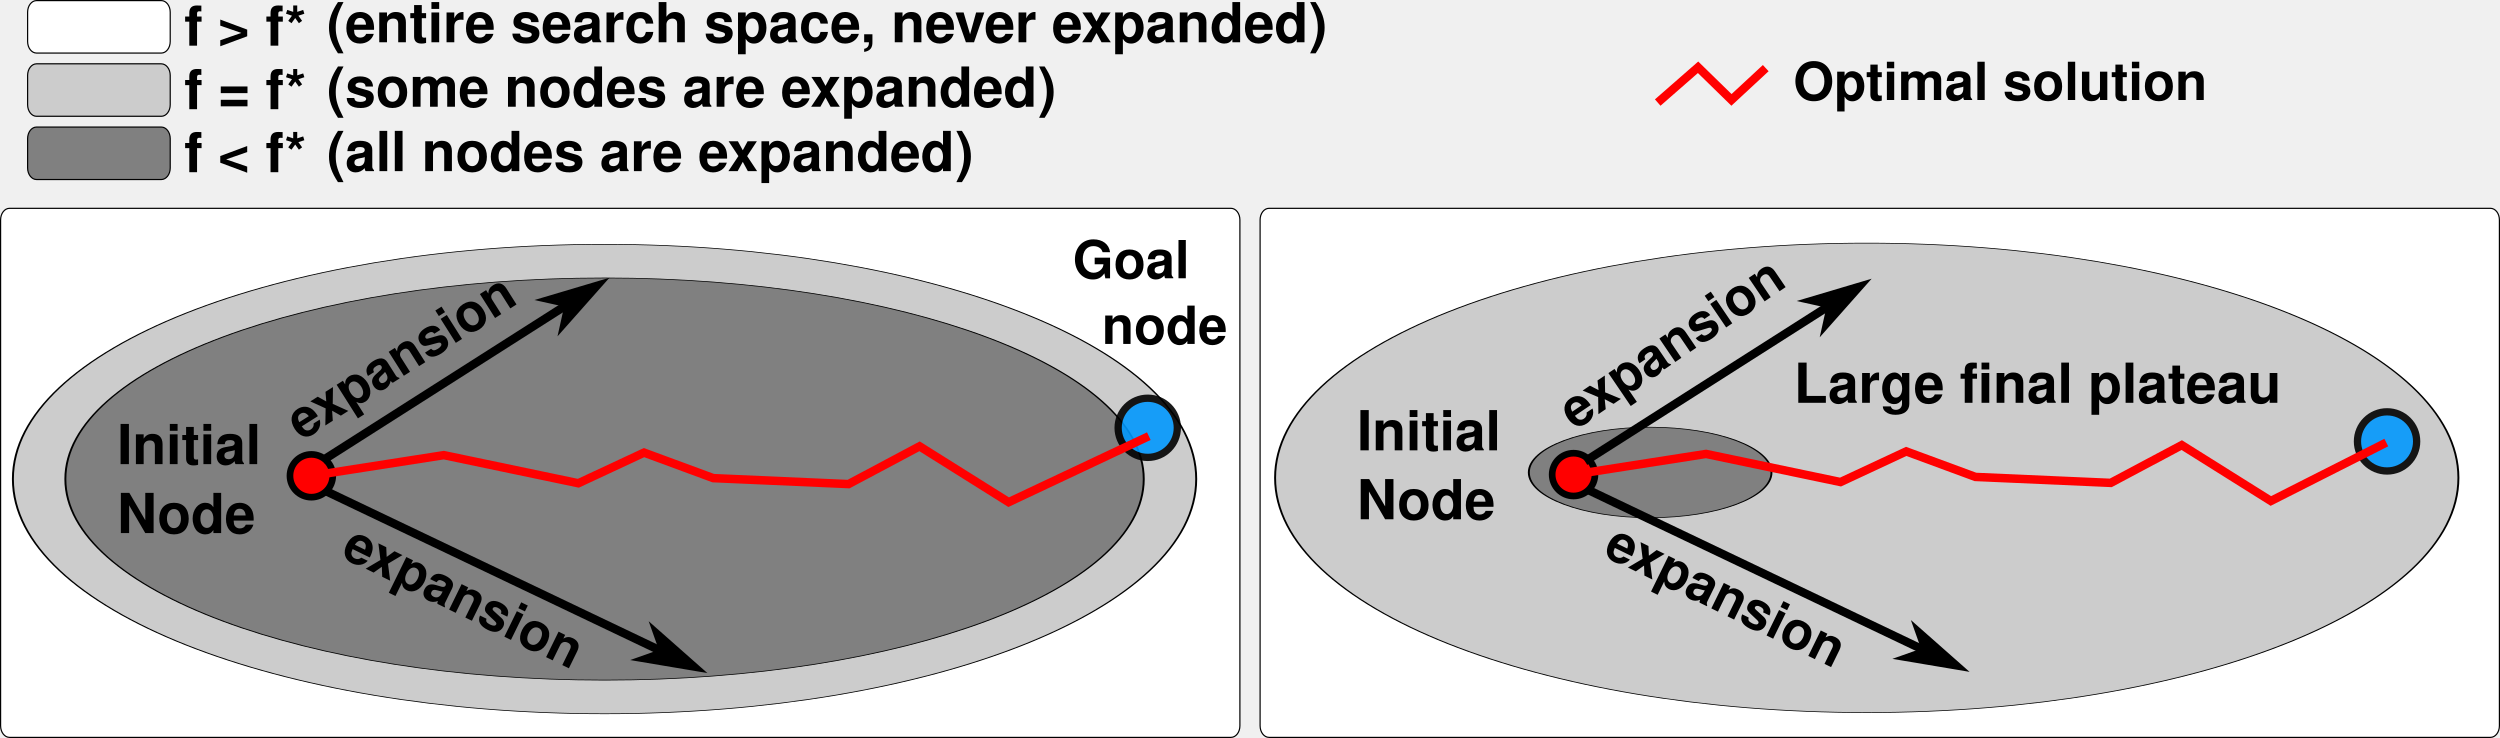
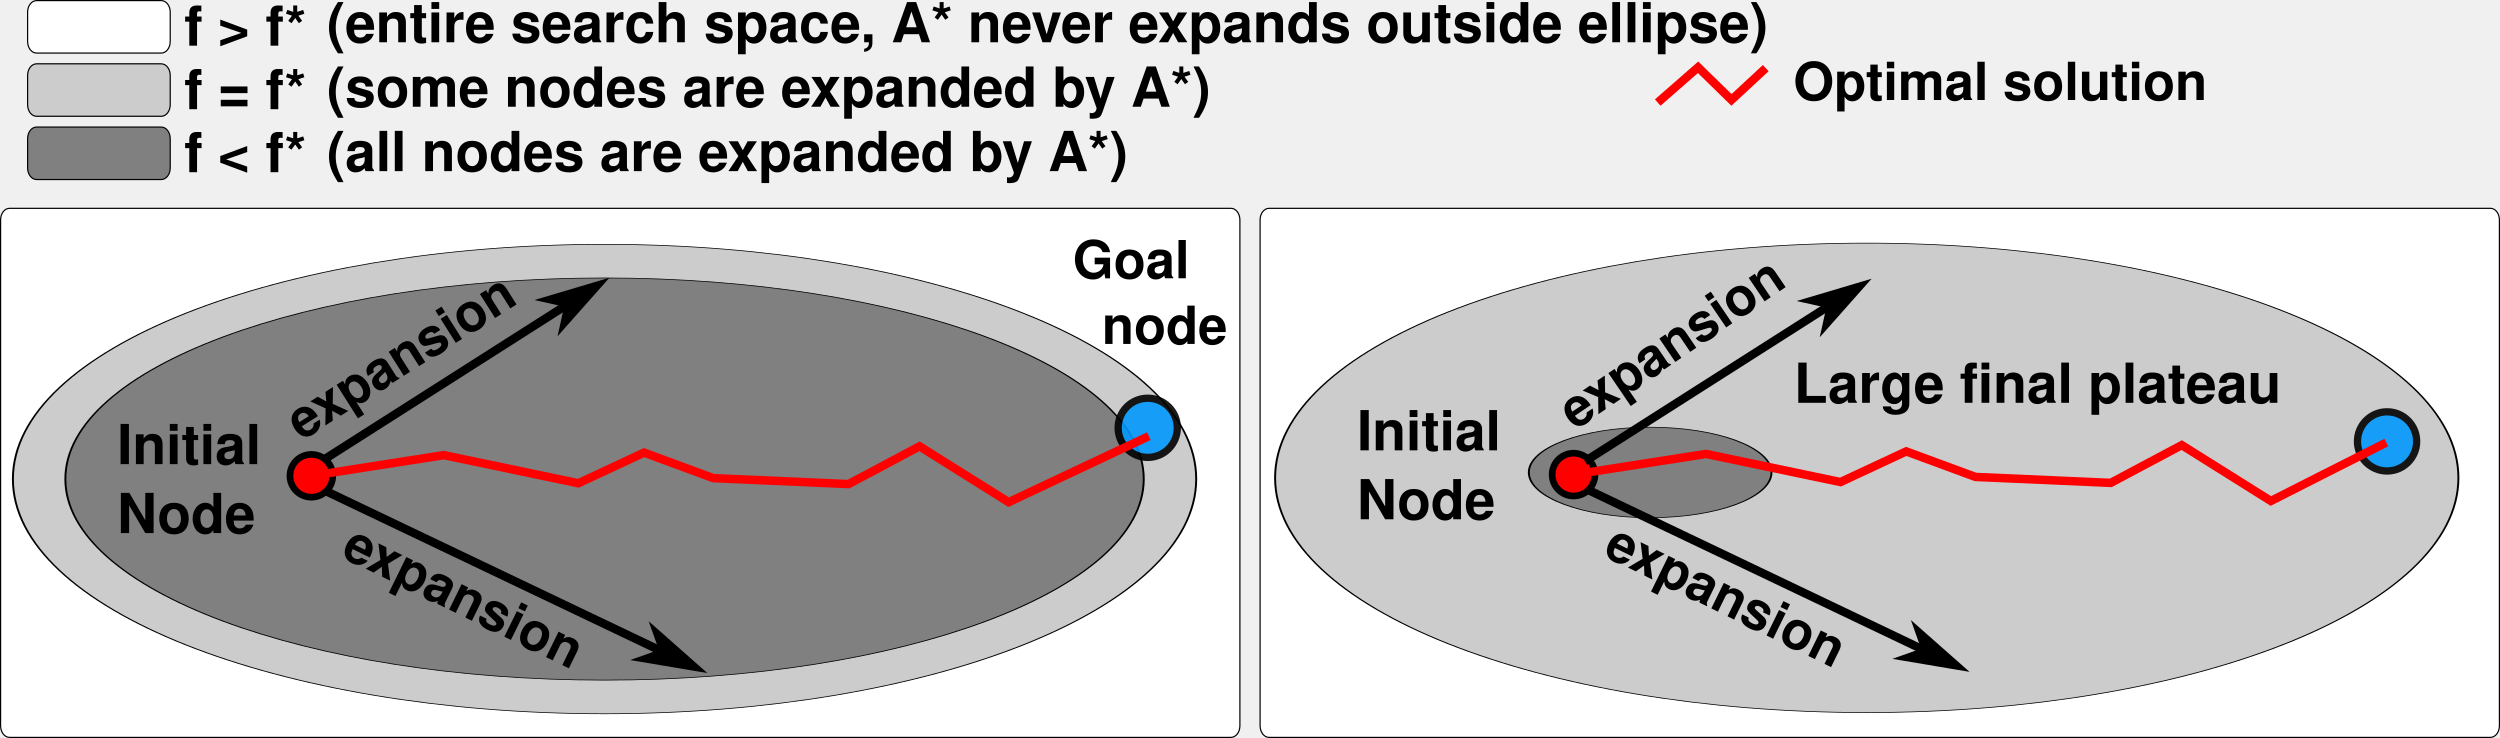
<svg xmlns="http://www.w3.org/2000/svg" width="543.866" height="160.543" id="svg2" version="1.1">
  <defs id="defs4">
    <marker orient="auto" refY="0" refX="0" id="Arrow1Send" style="overflow:visible">
      <path id="path6182" d="M 0,0 5,-5 -12.5,0 5,5 0,0 z" style="fill-rule:evenodd;stroke:#000000;stroke-width:1pt" transform="matrix(-0.2,0,0,-0.2,-1.2,0)" />
    </marker>
    <marker orient="auto" refY="0" refX="0" id="Arrow1Mend" style="overflow:visible">
      <path id="path6106" d="M 0,0 5,-5 -12.5,0 5,5 0,0 z" style="fill-rule:evenodd;stroke:#000000;stroke-width:1pt" transform="matrix(-0.4,0,0,-0.4,-4,0)" />
    </marker>
    <marker orient="auto" refY="0" refX="0" id="Arrow1Lstart" style="overflow:visible">
      <path id="path14925" d="M 0,0 5,-5 -12.5,0 5,5 0,0 z" style="fill-rule:evenodd;stroke:#000000;stroke-width:1pt" transform="matrix(0.8,0,0,0.8,10,0)" />
    </marker>
    <marker orient="auto" refY="0" refX="0" id="Arrow1Lend" style="overflow:visible">
      <path id="path14928" d="M 0,0 5,-5 -12.5,0 5,5 0,0 z" style="fill-rule:evenodd;stroke:#000000;stroke-width:1pt" transform="matrix(-0.8,0,0,-0.8,-10,0)" />
    </marker>
    <marker orient="auto" refY="0" refX="0" id="Arrow1Lstart-7" style="overflow:visible">
      <path id="path14925-5" d="M 0,0 5,-5 -12.5,0 5,5 0,0 z" style="fill-rule:evenodd;stroke:#000000;stroke-width:1pt" transform="matrix(0.8,0,0,0.8,10,0)" />
    </marker>
    <marker orient="auto" refY="0" refX="0" id="Arrow1Lend-5" style="overflow:visible">
      <path id="path14928-5" d="M 0,0 5,-5 -12.5,0 5,5 0,0 z" style="fill-rule:evenodd;stroke:#000000;stroke-width:1pt" transform="matrix(-0.8,0,0,-0.8,-10,0)" />
    </marker>
    <marker orient="auto" refY="0" refX="0" id="Arrow1Lend-2" style="overflow:visible">
      <path id="path14928-0" d="M 0,0 5,-5 -12.5,0 5,5 0,0 z" style="fill-rule:evenodd;stroke:#000000;stroke-width:1pt" transform="matrix(-0.8,0,0,-0.8,-10,0)" />
    </marker>
    <marker orient="auto" refY="0" refX="0" id="Arrow1Lend-58" style="overflow:visible">
      <path id="path14928-9" d="M 0,0 5,-5 -12.5,0 5,5 0,0 z" style="fill-rule:evenodd;stroke:#000000;stroke-width:1pt" transform="matrix(-0.8,0,0,-0.8,-10,0)" />
    </marker>
    <marker orient="auto" refY="0" refX="0" id="Arrow1Lend-6" style="overflow:visible">
      <path id="path14928-6" d="M 0,0 5,-5 -12.5,0 5,5 0,0 z" style="fill-rule:evenodd;stroke:#000000;stroke-width:1pt" transform="matrix(-0.8,0,0,-0.8,-10,0)" />
    </marker>
    <marker orient="auto" refY="0" refX="0" id="Arrow1Send-0" style="overflow:visible">
      <path id="path6182-1" d="M 0,0 5,-5 -12.5,0 5,5 0,0 z" style="fill-rule:evenodd;stroke:#000000;stroke-width:1pt" transform="matrix(-0.2,0,0,-0.2,-1.2,0)" />
    </marker>
    <marker orient="auto" refY="0" refX="0" id="Arrow1Send-8" style="overflow:visible">
      <path id="path6182-0" d="M 0,0 5,-5 -12.5,0 5,5 0,0 z" style="fill-rule:evenodd;stroke:#000000;stroke-width:1pt" transform="matrix(-0.2,0,0,-0.2,-1.2,0)" />
    </marker>
    <marker orient="auto" refY="0" refX="0" id="Arrow1Send-6" style="overflow:visible">
      <path id="path6182-6" d="M 0,0 5,-5 -12.5,0 5,5 0,0 z" style="fill-rule:evenodd;stroke:#000000;stroke-width:1pt" transform="matrix(-0.2,0,0,-0.2,-1.2,0)" />
    </marker>
    <marker orient="auto" refY="0" refX="0" id="Arrow1Send-61" style="overflow:visible">
      <path id="path6182-18" d="M 0,0 5,-5 -12.5,0 5,5 0,0 z" style="fill-rule:evenodd;stroke:#000000;stroke-width:1pt" transform="matrix(-0.2,0,0,-0.2,-1.2,0)" />
    </marker>
    <marker orient="auto" refY="0" refX="0" id="Arrow1Mend-3" style="overflow:visible">
      <path id="path6106-4" d="M 0,0 5,-5 -12.5,0 5,5 0,0 z" style="fill-rule:evenodd;stroke:#000000;stroke-width:1pt" transform="matrix(-0.4,0,0,-0.4,-4,0)" />
    </marker>
    <marker orient="auto" refY="0" refX="0" id="Arrow1Mend-8" style="overflow:visible">
      <path id="path6106-9" d="M 0,0 5,-5 -12.5,0 5,5 0,0 z" style="fill-rule:evenodd;stroke:#000000;stroke-width:1pt" transform="matrix(-0.4,0,0,-0.4,-4,0)" />
    </marker>
    <marker orient="auto" refY="0" refX="0" id="Arrow1Mend-30" style="overflow:visible">
      <path id="path6106-97" d="M 0,0 5,-5 -12.5,0 5,5 0,0 z" style="fill-rule:evenodd;stroke:#000000;stroke-width:1pt" transform="matrix(-0.4,0,0,-0.4,-4,0)" />
    </marker>
    <marker orient="auto" refY="0" refX="0" id="marker3070" style="overflow:visible">
      <path id="path3072" d="M 0,0 5,-5 -12.5,0 5,5 0,0 z" style="fill-rule:evenodd;stroke:#000000;stroke-width:1pt" transform="matrix(-0.4,0,0,-0.4,-4,0)" />
    </marker>
    <marker orient="auto" refY="0" refX="0" id="Arrow1Mstart" style="overflow:visible">
      <path id="path6043" d="M 0,0 5,-5 -12.5,0 5,5 0,0 z" style="fill-rule:evenodd;stroke:#000000;stroke-width:1pt" transform="matrix(0.4,0,0,0.4,4,0)" />
    </marker>
    <marker orient="auto" refY="0" refX="0" id="marker3076" style="overflow:visible">
      <path id="path3078" d="M 0,0 5,-5 -12.5,0 5,5 0,0 z" style="fill-rule:evenodd;stroke:#000000;stroke-width:1pt" transform="matrix(-0.4,0,0,-0.4,-4,0)" />
    </marker>
    <marker orient="auto" refY="0" refX="0" id="marker3080" style="overflow:visible">
      <path id="path3082" d="M 0,0 5,-5 -12.5,0 5,5 0,0 z" style="fill-rule:evenodd;stroke:#000000;stroke-width:1pt" transform="matrix(-0.4,0,0,-0.4,-4,0)" />
    </marker>
    <marker orient="auto" refY="0" refX="0" id="marker3084" style="overflow:visible">
      <path id="path3086" d="M 0,0 5,-5 -12.5,0 5,5 0,0 z" style="fill-rule:evenodd;stroke:#000000;stroke-width:1pt" transform="matrix(-0.4,0,0,-0.4,-4,0)" />
    </marker>
    <marker orient="auto" refY="0" refX="0" id="Arrow1Mend-5" style="overflow:visible">
      <path id="path6106-8" d="M 0,0 5,-5 -12.5,0 5,5 0,0 z" style="fill-rule:evenodd;stroke:#000000;stroke-width:1pt" transform="matrix(-0.4,0,0,-0.4,-4,0)" />
    </marker>
    <marker orient="auto" refY="0" refX="0" id="marker3134" style="overflow:visible">
      <path id="path3136" d="M 0,0 5,-5 -12.5,0 5,5 0,0 z" style="fill-rule:evenodd;stroke:#000000;stroke-width:1pt" transform="matrix(-0.4,0,0,-0.4,-4,0)" />
    </marker>
    <marker orient="auto" refY="0" refX="0" id="marker3138" style="overflow:visible">
      <path id="path3140" d="M 0,0 5,-5 -12.5,0 5,5 0,0 z" style="fill-rule:evenodd;stroke:#000000;stroke-width:1pt" transform="matrix(-0.4,0,0,-0.4,-4,0)" />
    </marker>
    <marker orient="auto" refY="0" refX="0" id="marker3142" style="overflow:visible">
      <path id="path3144" d="M 0,0 5,-5 -12.5,0 5,5 0,0 z" style="fill-rule:evenodd;stroke:#000000;stroke-width:1pt" transform="matrix(-0.4,0,0,-0.4,-4,0)" />
    </marker>
    <marker orient="auto" refY="0" refX="0" id="Arrow1Mend-84" style="overflow:visible">
      <path id="path6106-7" d="M 0,0 5,-5 -12.5,0 5,5 0,0 z" style="fill-rule:evenodd;stroke:#000000;stroke-width:1pt" transform="matrix(-0.4,0,0,-0.4,-4,0)" />
    </marker>
    <marker orient="auto" refY="0" refX="0" id="marker3251" style="overflow:visible">
      <path id="path3253" d="M 0,0 5,-5 -12.5,0 5,5 0,0 z" style="fill-rule:evenodd;stroke:#000000;stroke-width:1pt" transform="matrix(-0.4,0,0,-0.4,-4,0)" />
    </marker>
    <marker orient="auto" refY="0" refX="0" id="marker3255" style="overflow:visible">
      <path id="path3257" d="M 0,0 5,-5 -12.5,0 5,5 0,0 z" style="fill-rule:evenodd;stroke:#000000;stroke-width:1pt" transform="matrix(-0.4,0,0,-0.4,-4,0)" />
    </marker>
    <marker orient="auto" refY="0" refX="0" id="marker3259" style="overflow:visible">
      <path id="path3261" d="M 0,0 5,-5 -12.5,0 5,5 0,0 z" style="fill-rule:evenodd;stroke:#000000;stroke-width:1pt" transform="matrix(-0.4,0,0,-0.4,-4,0)" />
    </marker>
    <marker orient="auto" refY="0" refX="0" id="Arrow1Mend-55" style="overflow:visible">
      <path id="path6106-6" d="M 0,0 5,-5 -12.5,0 5,5 0,0 z" style="fill-rule:evenodd;stroke:#000000;stroke-width:1pt" transform="matrix(-0.4,0,0,-0.4,-4,0)" />
    </marker>
  </defs>
  <g id="layer2" style="display:inline" transform="translate(21.22683,-673.5899)">
    <rect style="color:#000000;fill:#ffffff;fill-opacity:1;fill-rule:nonzero;stroke:#000000;stroke-width:0.26;stroke-linecap:butt;stroke-linejoin:miter;stroke-miterlimit:4;stroke-opacity:1;stroke-dasharray:none;stroke-dashoffset:0;marker:none;visibility:visible;display:inline;overflow:visible;enable-background:accumulate" id="rect3219-1" width="269.606" height="115.095" x="252.903" y="718.908" rx="1.944" ry="2.515" />
    <rect style="color:#000000;fill:#ffffff;fill-opacity:1;fill-rule:nonzero;stroke:#000000;stroke-width:0.26;stroke-linecap:butt;stroke-linejoin:miter;stroke-miterlimit:4;stroke-opacity:1;stroke-dasharray:none;stroke-dashoffset:0;marker:none;visibility:visible;display:inline;overflow:visible;enable-background:accumulate" id="rect3219" width="269.606" height="115.095" x="-21.097" y="718.908" rx="1.944" ry="2.515" />
    <g transform="matrix(0.238017,0,0,0.238017,15.57319,699.5225)" id="g9563" />
    <text id="text8924-4-9" y="697.347" x="18.875" style="font-size:12px;font-style:normal;font-variant:normal;font-weight:bold;font-stretch:normal;text-indent:0;text-align:start;text-decoration:none;line-height:125%;letter-spacing:normal;word-spacing:normal;text-transform:none;direction:ltr;block-progression:tb;writing-mode:lr-tb;text-anchor:start;baseline-shift:baseline;color:#000000;fill:#000000;fill-opacity:1;fill-rule:evenodd;stroke:none;stroke-width:3.949;marker:none;marker-end:url(#Arrow1Mend);visibility:visible;display:inline;overflow:visible;enable-background:accumulate;font-family:Nimbus Sans L;-inkscape-font-specification:Nimbus Sans L Bold" xml:space="preserve">
      <tspan y="697.347" x="18.875" id="tspan16300-1-6">f = f*</tspan>
    </text>
    <text id="text8924-4-9-1" y="683.534" x="18.875" style="font-size:12px;font-style:normal;font-variant:normal;font-weight:bold;font-stretch:normal;text-indent:0;text-align:start;text-decoration:none;line-height:125%;letter-spacing:normal;word-spacing:normal;text-transform:none;direction:ltr;block-progression:tb;writing-mode:lr-tb;text-anchor:start;baseline-shift:baseline;color:#000000;fill:#000000;fill-opacity:1;fill-rule:evenodd;stroke:none;stroke-width:3.949;marker:none;marker-end:url(#Arrow1Mend);visibility:visible;display:inline;overflow:visible;enable-background:accumulate;font-family:Nimbus Sans L;-inkscape-font-specification:Nimbus Sans L Bold" xml:space="preserve">
      <tspan y="683.534" x="18.875" id="tspan16300-1-6-8">f &gt; f*</tspan>
    </text>
    <text xml:space="preserve" style="font-size:11.425px;font-style:normal;font-variant:normal;font-weight:bold;font-stretch:normal;text-indent:0;text-align:start;text-decoration:none;line-height:125%;letter-spacing:normal;word-spacing:normal;text-transform:none;direction:ltr;block-progression:tb;writing-mode:lr-tb;text-anchor:start;baseline-shift:baseline;color:#000000;fill:#000000;fill-opacity:1;fill-rule:evenodd;stroke:none;stroke-width:5.244;marker:none;visibility:visible;display:inline;overflow:visible;enable-background:accumulate;font-family:Nimbus Sans L;-inkscape-font-specification:Nimbus Sans L Bold" x="368.897" y="695.347" id="text3966">
      <tspan id="tspan3968" x="368.897" y="695.347">Optimal solution</tspan>
    </text>
    <text xml:space="preserve" style="font-size:12px;font-style:normal;font-variant:normal;font-weight:bold;font-stretch:normal;text-indent:0;text-align:start;text-decoration:none;line-height:125%;letter-spacing:normal;word-spacing:normal;text-transform:none;direction:ltr;block-progression:tb;writing-mode:lr-tb;text-anchor:start;baseline-shift:baseline;color:#000000;fill:#000000;fill-opacity:1;fill-rule:evenodd;stroke:none;stroke-width:3.949;marker:none;marker-end:url(#Arrow1Mend);visibility:visible;display:inline;overflow:visible;enable-background:accumulate;font-family:Nimbus Sans L;-inkscape-font-specification:Nimbus Sans L Bold" x="49.861" y="696.803" id="text4003-1">
-       <tspan id="tspan4005-6" x="49.861" y="696.803">(some nodes are expanded)</tspan>
+       <tspan id="tspan4005-6" x="49.861" y="696.803">(some nodes are expanded by A*)</tspan>
    </text>
    <text xml:space="preserve" style="font-size:12px;font-style:normal;font-variant:normal;font-weight:bold;font-stretch:normal;text-indent:0;text-align:start;text-decoration:none;line-height:125%;letter-spacing:normal;word-spacing:normal;text-transform:none;direction:ltr;block-progression:tb;writing-mode:lr-tb;text-anchor:start;baseline-shift:baseline;color:#000000;fill:#000000;fill-opacity:1;fill-rule:evenodd;stroke:none;stroke-width:3.949;marker:none;marker-end:url(#Arrow1Mend);visibility:visible;display:inline;overflow:visible;enable-background:accumulate;font-family:Nimbus Sans L;-inkscape-font-specification:Nimbus Sans L Bold" x="49.861" y="710.814" id="text4003-1-7">
-       <tspan x="49.861" y="710.814" id="tspan4049">(all nodes are expanded)</tspan>
+       <tspan x="49.861" y="710.814" id="tspan4049">(all nodes are expanded by A*)</tspan>
    </text>
    <text xml:space="preserve" style="font-size:12px;font-style:normal;font-variant:normal;font-weight:bold;font-stretch:normal;text-indent:0;text-align:start;text-decoration:none;line-height:125%;letter-spacing:normal;word-spacing:normal;text-transform:none;direction:ltr;block-progression:tb;writing-mode:lr-tb;text-anchor:start;baseline-shift:baseline;color:#000000;fill:#000000;fill-opacity:1;fill-rule:evenodd;stroke:none;stroke-width:3.949;marker:none;marker-end:url(#Arrow1Mend);visibility:visible;display:inline;overflow:visible;enable-background:accumulate;font-family:Nimbus Sans L;-inkscape-font-specification:Nimbus Sans L Bold" x="18.875" y="711.045" id="text8924-4-9-8">
      <tspan id="tspan16300-1-6-5" x="18.875" y="711.045">f &lt; f*</tspan>
    </text>
    <rect style="color:#000000;fill:#ffffff;fill-opacity:1;fill-rule:evenodd;stroke:#000000;stroke-width:0.26;stroke-miterlimit:4;stroke-opacity:1;stroke-dasharray:none;marker:none;visibility:visible;display:inline;overflow:visible;enable-background:accumulate" id="rect5579" width="31.023" height="11.414" x="-15.22" y="673.72" rx="1.944" ry="2.515" />
    <rect style="color:#000000;fill:#cccccc;fill-opacity:1;fill-rule:nonzero;stroke:#000000;stroke-width:0.26;stroke-miterlimit:4;stroke-opacity:1;stroke-dasharray:none;marker:none;visibility:visible;display:inline;overflow:visible;enable-background:accumulate" id="rect5579-2" width="31.023" height="11.414" x="-15.22" y="687.475" rx="1.944" ry="2.515" />
    <rect style="color:#000000;fill:#808080;fill-opacity:1;fill-rule:nonzero;stroke:#000000;stroke-width:0.26;stroke-miterlimit:4;stroke-opacity:1;stroke-dasharray:none;marker:none;visibility:visible;display:inline;overflow:visible;enable-background:accumulate" id="rect5579-3" width="31.023" height="11.414" x="-15.22" y="701.231" rx="1.944" ry="2.515" />
    <text xml:space="preserve" style="font-size:7.343px;font-style:normal;font-variant:normal;font-weight:bold;font-stretch:normal;text-indent:0;text-align:start;text-decoration:none;line-height:125%;letter-spacing:normal;word-spacing:normal;text-transform:none;direction:ltr;block-progression:tb;writing-mode:lr-tb;text-anchor:start;baseline-shift:baseline;color:#000000;fill:#808080;fill-opacity:1;fill-rule:nonzero;stroke:#000000;stroke-width:0.26;stroke-linecap:butt;stroke-linejoin:miter;stroke-miterlimit:4;stroke-opacity:1;stroke-dasharray:none;stroke-dashoffset:0;marker:none;marker-end:url(#Arrow1Mend);visibility:visible;display:inline;overflow:visible;enable-background:accumulate;font-family:Nimbus Sans L;-inkscape-font-specification:Nimbus Sans L Bold" x="149.322" y="685.002" id="text5640">
      <tspan id="tspan5642" x="149.322" y="685.002" style="stroke-width:0.26" />
    </text>
    <path style="color:#000000;fill:#cccccc;fill-opacity:1;stroke:#000000;stroke-width:0.441;stroke-miterlimit:4;stroke-dasharray:none;marker:none;visibility:visible;display:inline;overflow:visible;enable-background:accumulate" id="path6605-2-8-3-4-8" d="m 641.144,193.608 c 0,78.3 -59.67,141.774 -133.278,141.774 -73.607,0 -133.278,-63.474 -133.278,-141.774 0,-78.3 59.67,-141.774 133.278,-141.774 73.607,0 133.278,63.474 133.278,141.774 z" transform="matrix(0.9657451,0,0,0.3601558,-105.5909,707.8147)" />
    <path style="color:#000000;fill:#808080;stroke:#000000;stroke-width:0.441;stroke-linecap:butt;stroke-linejoin:miter;stroke-miterlimit:4;stroke-opacity:1;stroke-dasharray:none;stroke-dashoffset:0;marker:none;visibility:visible;display:inline;overflow:visible;enable-background:accumulate" id="path6605-2-8-3-7" d="m 535.196,193.608 c 0,15.094 -12.236,27.33 -27.33,27.33 -15.094,0 -27.33,-12.236 -27.33,-27.33 0,-15.094 12.236,-27.33 27.33,-27.33 15.094,0 27.33,12.236 27.33,27.33 z" transform="matrix(0.9657451,0,0,0.3601558,-152.7106,706.644)" />
    <path transform="matrix(0.6582698,0,0,0.6582698,243.2957,683.2214)" style="color:#000000;fill:#ff0000;fill-opacity:1;fill-rule:evenodd;stroke:#000000;stroke-width:2.202;marker:none;visibility:visible;display:inline;overflow:visible;enable-background:accumulate" id="path2985-54-8-6" d="m 125.259,142.215 c 0,3.905 -3.166,7.071 -7.071,7.071 -3.905,0 -7.071,-3.166 -7.071,-7.071 0,-3.905 3.166,-7.071 7.071,-7.071 3.905,0 7.071,3.166 7.071,7.071 z" />
    <path style="fill:none;stroke:#000000;stroke-width:1.843;stroke-linecap:butt;stroke-linejoin:miter;stroke-miterlimit:4;stroke-opacity:1;stroke-dasharray:none;marker-start:none;marker-end:url(#Arrow1Mend);display:inline" d="m 324.337,780.204 79.63,37.982" id="path15908-7-6-3" />
    <path style="opacity:0.898;color:#000000;fill:#0197fd;fill-opacity:1;fill-rule:evenodd;stroke:#000000;stroke-width:4.32;stroke-miterlimit:4;stroke-dasharray:none;marker:none;visibility:visible;display:inline;overflow:visible;enable-background:accumulate" id="path5769-6" d="m 802.759,230.385 c 0,9.686 -7.852,17.538 -17.538,17.538 -9.686,0 -17.538,-7.852 -17.538,-17.538 0,-9.686 7.852,-17.538 17.538,-17.538 9.686,0 17.538,7.852 17.538,17.538 z" transform="matrix(0.3671305,0,0,0.3671305,209.7899,685.0345)" />
    <path style="fill:none;stroke:#ff0000;stroke-width:1.843;stroke-linecap:butt;stroke-linejoin:miter;stroke-miterlimit:5.3;stroke-opacity:1;stroke-dasharray:none;display:inline" d="m 321.095,776.837 28.817,-4.497 29.26,6.119 14.296,-6.667 15.054,5.551 29.437,1.296 15.447,-8.219 19.383,12.157 25.114,-12.71" id="path14326-3" />
    <text xml:space="preserve" style="font-size:11.425px;font-style:normal;font-variant:normal;font-weight:bold;font-stretch:normal;text-indent:0;text-align:start;text-decoration:none;line-height:125%;letter-spacing:normal;word-spacing:normal;text-transform:none;direction:ltr;block-progression:tb;writing-mode:lr-tb;text-anchor:start;baseline-shift:baseline;color:#000000;fill:#000000;fill-opacity:1;fill-rule:evenodd;stroke:none;stroke-width:5.244;marker:none;visibility:visible;display:inline;overflow:visible;enable-background:accumulate;font-family:Nimbus Sans L;-inkscape-font-specification:Nimbus Sans L Bold" x="643.506" y="569.122" id="text3050-8" transform="matrix(0.8979009,0.4401976,-0.4401976,0.8979009,0,0)">
      <tspan id="tspan3052-8" x="643.506" y="569.122">expansion</tspan>
    </text>
    <text xml:space="preserve" style="font-size:12px;font-style:normal;font-variant:normal;font-weight:bold;font-stretch:normal;text-indent:0;text-align:start;text-decoration:none;line-height:125%;letter-spacing:normal;word-spacing:normal;text-transform:none;direction:ltr;block-progression:tb;writing-mode:lr-tb;text-anchor:start;baseline-shift:baseline;color:#000000;fill:#000000;fill-opacity:1;fill-rule:evenodd;stroke:none;stroke-width:3.949;marker:none;marker-end:url(#Arrow1Mend);visibility:visible;display:inline;overflow:visible;enable-background:accumulate;font-family:Nimbus Sans L;-inkscape-font-specification:Nimbus Sans L Bold" x="273.977" y="771.551" id="text5529-5">
      <tspan id="tspan5531-3" x="273.977" y="771.551">Initial</tspan>
      <tspan x="273.977" y="786.551" id="tspan5550-6">Node</tspan>
    </text>
    <text xml:space="preserve" style="font-size:12px;font-style:normal;font-variant:normal;font-weight:bold;font-stretch:normal;text-indent:0;text-align:start;text-decoration:none;line-height:125%;letter-spacing:normal;word-spacing:normal;text-transform:none;direction:ltr;block-progression:tb;writing-mode:lr-tb;text-anchor:start;baseline-shift:baseline;color:#000000;fill:#000000;fill-opacity:1;fill-rule:evenodd;stroke:none;stroke-width:3.949;marker:none;marker-end:url(#Arrow1Mend);visibility:visible;display:inline;overflow:visible;enable-background:accumulate;font-family:Nimbus Sans L;-inkscape-font-specification:Nimbus Sans L Bold" x="369.03" y="761.22" id="text6507">
      <tspan id="tspan6509" x="369.03" y="761.22">Large final plateau</tspan>
    </text>
    <path style="color:#000000;fill:#cccccc;fill-opacity:1;stroke:#000000;stroke-width:0.441;stroke-miterlimit:4;stroke-dasharray:none;marker:none;visibility:visible;display:inline;overflow:visible;enable-background:accumulate" id="path6605-2-8-3-4" d="m 641.144,193.608 c 0,78.3 -59.67,141.774 -133.278,141.774 -73.607,0 -133.278,-63.474 -133.278,-141.774 0,-78.3 59.67,-141.774 133.278,-141.774 73.607,0 133.278,63.474 133.278,141.774 z" transform="matrix(0.9657451,0,0,0.3601558,-380.1777,708.0761)" />
    <path style="color:#000000;fill:#808080;stroke:#000000;stroke-width:0.441;stroke-linecap:butt;stroke-linejoin:miter;stroke-miterlimit:4;stroke-opacity:1;stroke-dasharray:none;stroke-dashoffset:0;marker:none;visibility:visible;display:inline;overflow:visible;enable-background:accumulate" id="path6605-2-8-3" d="m 629.325,193.608 c 0,67.08 -54.379,121.459 -121.459,121.459 -67.08,0 -121.459,-54.379 -121.459,-121.459 0,-67.08 54.379,-121.459 121.459,-121.459 67.08,0 121.459,54.379 121.459,121.459 z" transform="matrix(0.9657451,0,0,0.3601558,-380.1777,708.0761)" />
    <path transform="matrix(0.6582698,0,0,0.6582698,-31.291,683.4828)" style="color:#000000;fill:#ff0000;fill-opacity:1;fill-rule:evenodd;stroke:#000000;stroke-width:2.202;marker:none;visibility:visible;display:inline;overflow:visible;enable-background:accumulate" id="path2985-54-8" d="m 125.259,142.215 c 0,3.905 -3.166,7.071 -7.071,7.071 -3.905,0 -7.071,-3.166 -7.071,-7.071 0,-3.905 3.166,-7.071 7.071,-7.071 3.905,0 7.071,3.166 7.071,7.071 z" />
    <text xml:space="preserve" style="font-size:6.664px;font-style:italic;font-variant:normal;font-weight:normal;font-stretch:normal;text-indent:0;text-align:center;text-decoration:none;line-height:125%;letter-spacing:normal;word-spacing:normal;text-transform:none;direction:ltr;block-progression:tb;writing-mode:lr-tb;text-anchor:middle;baseline-shift:baseline;color:#000000;fill:#ffffff;fill-opacity:1;fill-rule:evenodd;stroke:#000000;stroke-width:0.666;stroke-linecap:butt;stroke-linejoin:miter;stroke-miterlimit:4;stroke-opacity:1;stroke-dasharray:none;stroke-dashoffset:0;marker:none;visibility:visible;display:inline;overflow:visible;enable-background:accumulate;font-family:Times New Roman;-inkscape-font-specification:'Times New Roman, Italic'" x="97.251" y="735.217" id="text16302">
      <tspan id="tspan16304" x="97.251" y="735.217" style="stroke-width:0.666" />
    </text>
    <path style="fill:none;stroke:#000000;stroke-width:1.843;stroke-linecap:butt;stroke-linejoin:miter;stroke-miterlimit:4;stroke-opacity:1;stroke-dasharray:none;marker-start:none;marker-end:url(#Arrow1Mend);display:inline" d="M 48.996,773.733 108.295,735.959" id="path15908-7" />
    <path style="fill:none;stroke:#000000;stroke-width:1.843;stroke-linecap:butt;stroke-linejoin:miter;stroke-miterlimit:4;stroke-opacity:1;stroke-dasharray:none;marker-start:none;marker-end:url(#Arrow1Mend);display:inline" d="m 49.751,780.466 79.63,37.982" id="path15908-7-6" />
    <path style="opacity:0.898;color:#000000;fill:#0197fd;fill-opacity:1;fill-rule:evenodd;stroke:#000000;stroke-width:4.32;stroke-miterlimit:4;stroke-dasharray:none;marker:none;visibility:visible;display:inline;overflow:visible;enable-background:accumulate" id="path5769" d="m 802.759,230.385 c 0,9.686 -7.852,17.538 -17.538,17.538 -9.686,0 -17.538,-7.852 -17.538,-17.538 0,-9.686 7.852,-17.538 17.538,-17.538 9.686,0 17.538,7.852 17.538,17.538 z" transform="matrix(0.3671305,0,0,0.3671305,-59.8215,682.0766)" />
    <path style="fill:none;stroke:#ff0000;stroke-width:1.843;stroke-linecap:butt;stroke-linejoin:miter;stroke-miterlimit:5.3;stroke-opacity:1;stroke-dasharray:none;display:inline" d="m 46.508,777.099 28.817,-4.497 29.26,6.119 14.296,-6.667 15.054,5.551 29.437,1.296 15.447,-8.219 19.383,12.157 30.494,-14.365" id="path14326" />
    <text xml:space="preserve" style="font-size:11.425px;font-style:normal;font-variant:normal;font-weight:bold;font-stretch:normal;text-indent:0;text-align:start;text-decoration:none;line-height:125%;letter-spacing:normal;word-spacing:normal;text-transform:none;direction:ltr;block-progression:tb;writing-mode:lr-tb;text-anchor:start;baseline-shift:baseline;color:#000000;fill:#000000;fill-opacity:1;fill-rule:evenodd;stroke:none;stroke-width:5.244;marker:none;visibility:visible;display:inline;overflow:visible;enable-background:accumulate;font-family:Nimbus Sans L;-inkscape-font-specification:Nimbus Sans L Bold" x="212.137" y="734.128" id="text3046">
      <tspan id="tspan3048" x="212.137" y="734.128">Goal</tspan>
      <tspan x="212.137" y="748.409" id="tspan3365">  node</tspan>
    </text>
    <text xml:space="preserve" style="font-size:11.425px;font-style:normal;font-variant:normal;font-weight:bold;font-stretch:normal;text-indent:0;text-align:start;text-decoration:none;line-height:125%;letter-spacing:normal;word-spacing:normal;text-transform:none;direction:ltr;block-progression:tb;writing-mode:lr-tb;text-anchor:start;baseline-shift:baseline;color:#000000;fill:#000000;fill-opacity:1;fill-rule:evenodd;stroke:none;stroke-width:5.244;marker:none;visibility:visible;display:inline;overflow:visible;enable-background:accumulate;font-family:Nimbus Sans L;-inkscape-font-specification:Nimbus Sans L Bold" x="397.07" y="690.229" id="text3050" transform="matrix(0.8979009,0.4401976,-0.4401976,0.8979009,0,0)">
      <tspan id="tspan3052" x="397.07" y="690.229">expansion</tspan>
    </text>
    <text xml:space="preserve" style="font-size:12px;font-style:normal;font-variant:normal;font-weight:bold;font-stretch:normal;text-indent:0;text-align:start;text-decoration:none;line-height:125%;letter-spacing:normal;word-spacing:normal;text-transform:none;direction:ltr;block-progression:tb;writing-mode:lr-tb;text-anchor:start;baseline-shift:baseline;color:#000000;fill:#000000;fill-opacity:1;fill-rule:evenodd;stroke:none;stroke-width:3.949;marker:none;marker-end:url(#Arrow1Mend);visibility:visible;display:inline;overflow:visible;enable-background:accumulate;font-family:Nimbus Sans L;-inkscape-font-specification:Nimbus Sans L Bold" x="4.252" y="774.564" id="text5529">
      <tspan id="tspan5531" x="4.252" y="774.564">Initial</tspan>
      <tspan x="4.252" y="789.564" id="tspan5550">Node</tspan>
    </text>
    <path style="fill:none;stroke:#ff0000;stroke-width:1.843;stroke-linecap:butt;stroke-linejoin:miter;stroke-miterlimit:5.3;stroke-opacity:1;stroke-dasharray:none;display:inline" d="m 339.403,695.901 8.778,-7.674 7.267,7.096 7.454,-6.912" id="path14326-7" />
    <path style="fill:none;stroke:#000000;stroke-width:1.843;stroke-linecap:butt;stroke-linejoin:miter;stroke-miterlimit:4;stroke-opacity:1;stroke-dasharray:none;marker-start:none;marker-end:url(#Arrow1Mend);display:inline" d="m 323.583,773.948 59.298,-37.774" id="path15908-7-9" />
    <text xml:space="preserve" style="font-size:11.425px;font-style:normal;font-variant:normal;font-weight:bold;font-stretch:normal;text-indent:0;text-align:start;text-decoration:none;line-height:125%;letter-spacing:normal;word-spacing:normal;text-transform:none;direction:ltr;block-progression:tb;writing-mode:lr-tb;text-anchor:start;baseline-shift:baseline;color:#000000;fill:#000000;fill-opacity:1;fill-rule:evenodd;stroke:none;stroke-width:5.244;marker:none;visibility:visible;display:inline;overflow:visible;enable-background:accumulate;font-family:Nimbus Sans L;-inkscape-font-specification:Nimbus Sans L Bold" x="-374.198" y="673.851" id="text3050-1" transform="matrix(0.8449389,-0.5348628,0.5348628,0.8449389,0,0)">
      <tspan id="tspan3052-1" x="-374.198" y="673.851">expansion</tspan>
    </text>
    <text xml:space="preserve" style="font-size:11.425px;font-style:normal;font-variant:normal;font-weight:bold;font-stretch:normal;text-indent:0;text-align:start;text-decoration:none;line-height:125%;letter-spacing:normal;word-spacing:normal;text-transform:none;direction:ltr;block-progression:tb;writing-mode:lr-tb;text-anchor:start;baseline-shift:baseline;color:#000000;fill:#000000;fill-opacity:1;fill-rule:evenodd;stroke:none;stroke-width:5.244;marker:none;visibility:visible;display:inline;overflow:visible;enable-background:accumulate;font-family:Nimbus Sans L;-inkscape-font-specification:Nimbus Sans L Bold" x="-164.911" y="815.265" id="text3050-8-7" transform="matrix(0.8274836,-0.56149,0.56149,0.8274836,0,0)">
      <tspan id="tspan3052-8-7" x="-164.911" y="815.265">expansion</tspan>
    </text>
    <text xml:space="preserve" style="font-size:12px;font-style:normal;font-variant:normal;font-weight:bold;font-stretch:normal;text-indent:0;text-align:start;text-decoration:none;line-height:125%;letter-spacing:normal;word-spacing:normal;text-transform:none;direction:ltr;block-progression:tb;writing-mode:lr-tb;text-anchor:start;baseline-shift:baseline;color:#000000;fill:#000000;fill-opacity:1;fill-rule:evenodd;stroke:none;stroke-width:3.949;marker:none;marker-end:url(#Arrow1Mend);visibility:visible;display:inline;overflow:visible;enable-background:accumulate;font-family:Nimbus Sans L;-inkscape-font-specification:Nimbus Sans L Bold" x="49.861" y="682.792" id="text4003">
-       <tspan id="tspan4005" x="49.861" y="682.792">(entire search space, never expanded)</tspan>
+       <tspan id="tspan4005" x="49.861" y="682.792">(entire search space, A* never expands outside ellipse)</tspan>
    </text>
  </g>
</svg>
